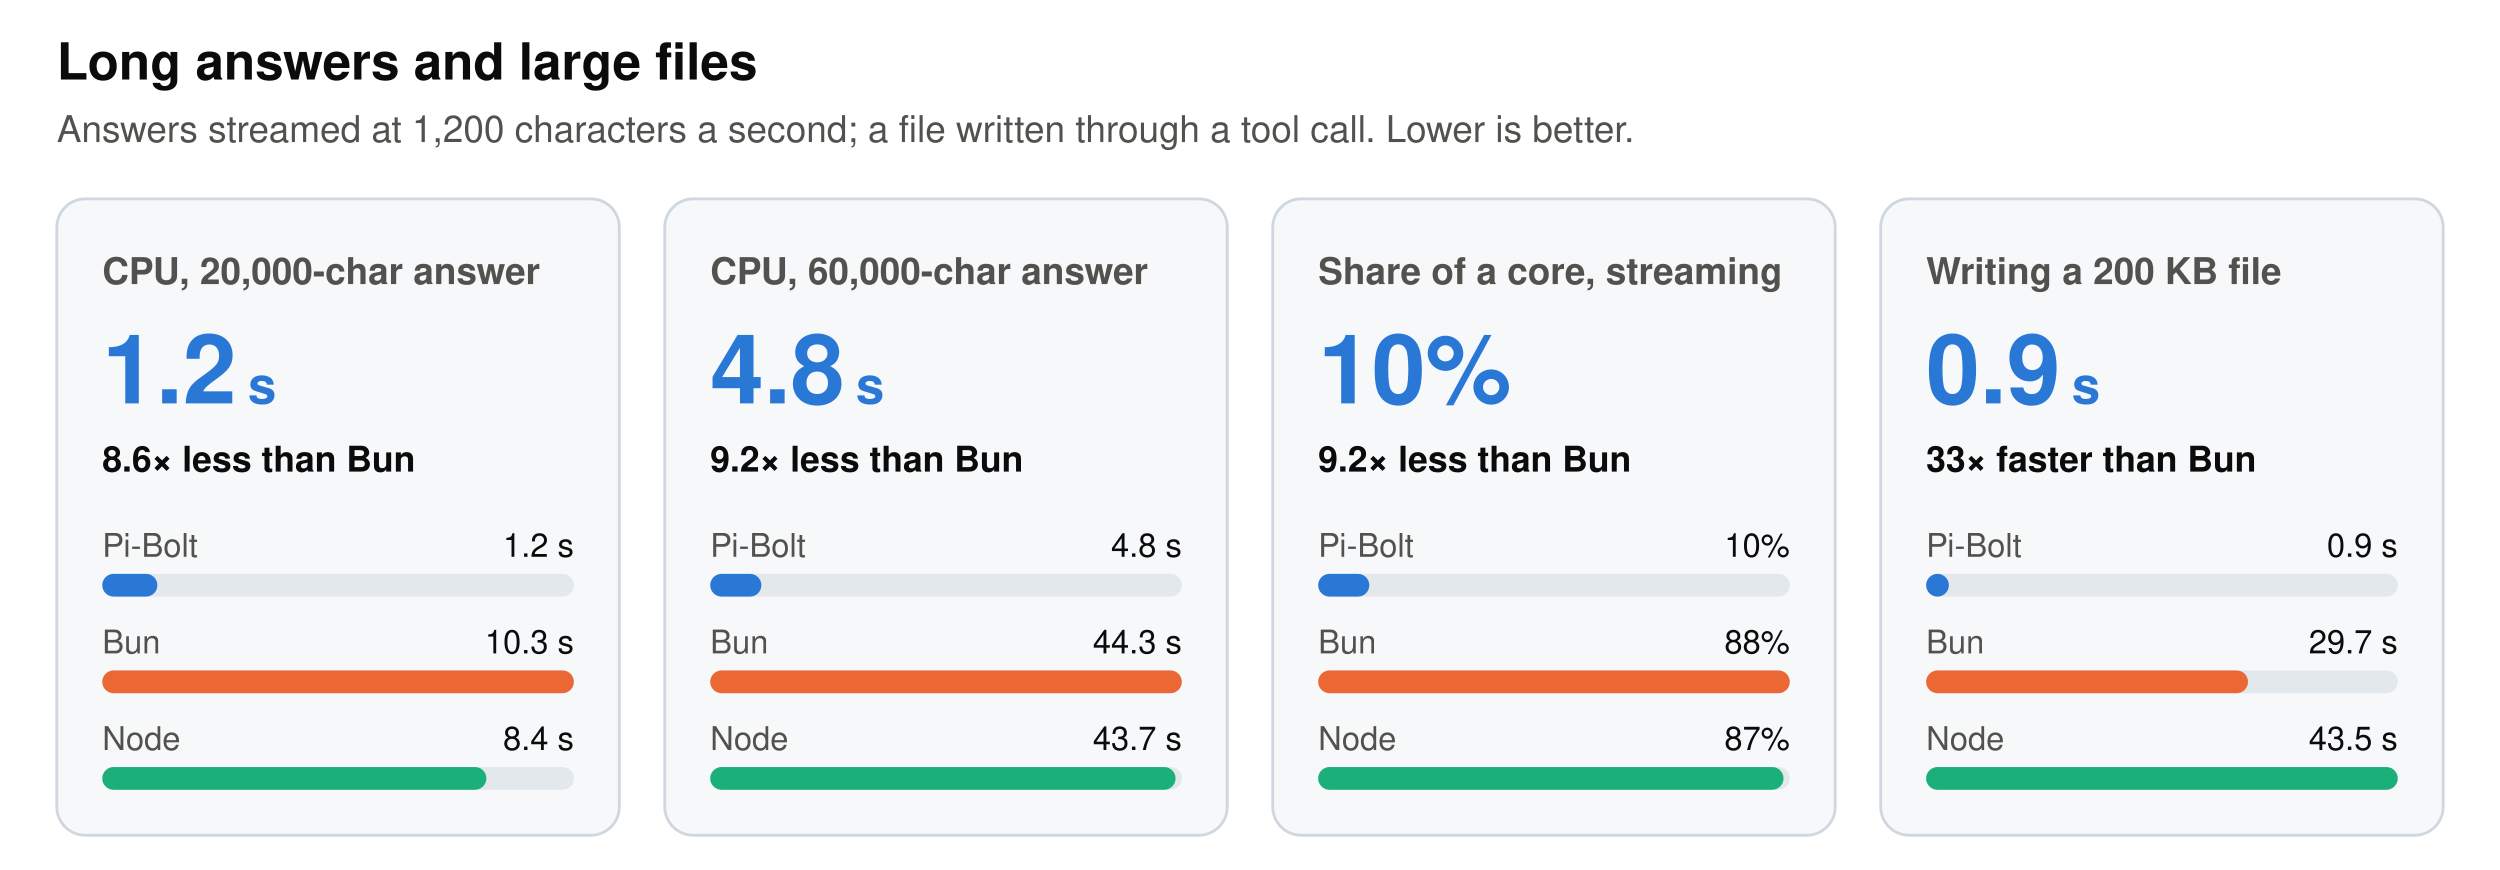
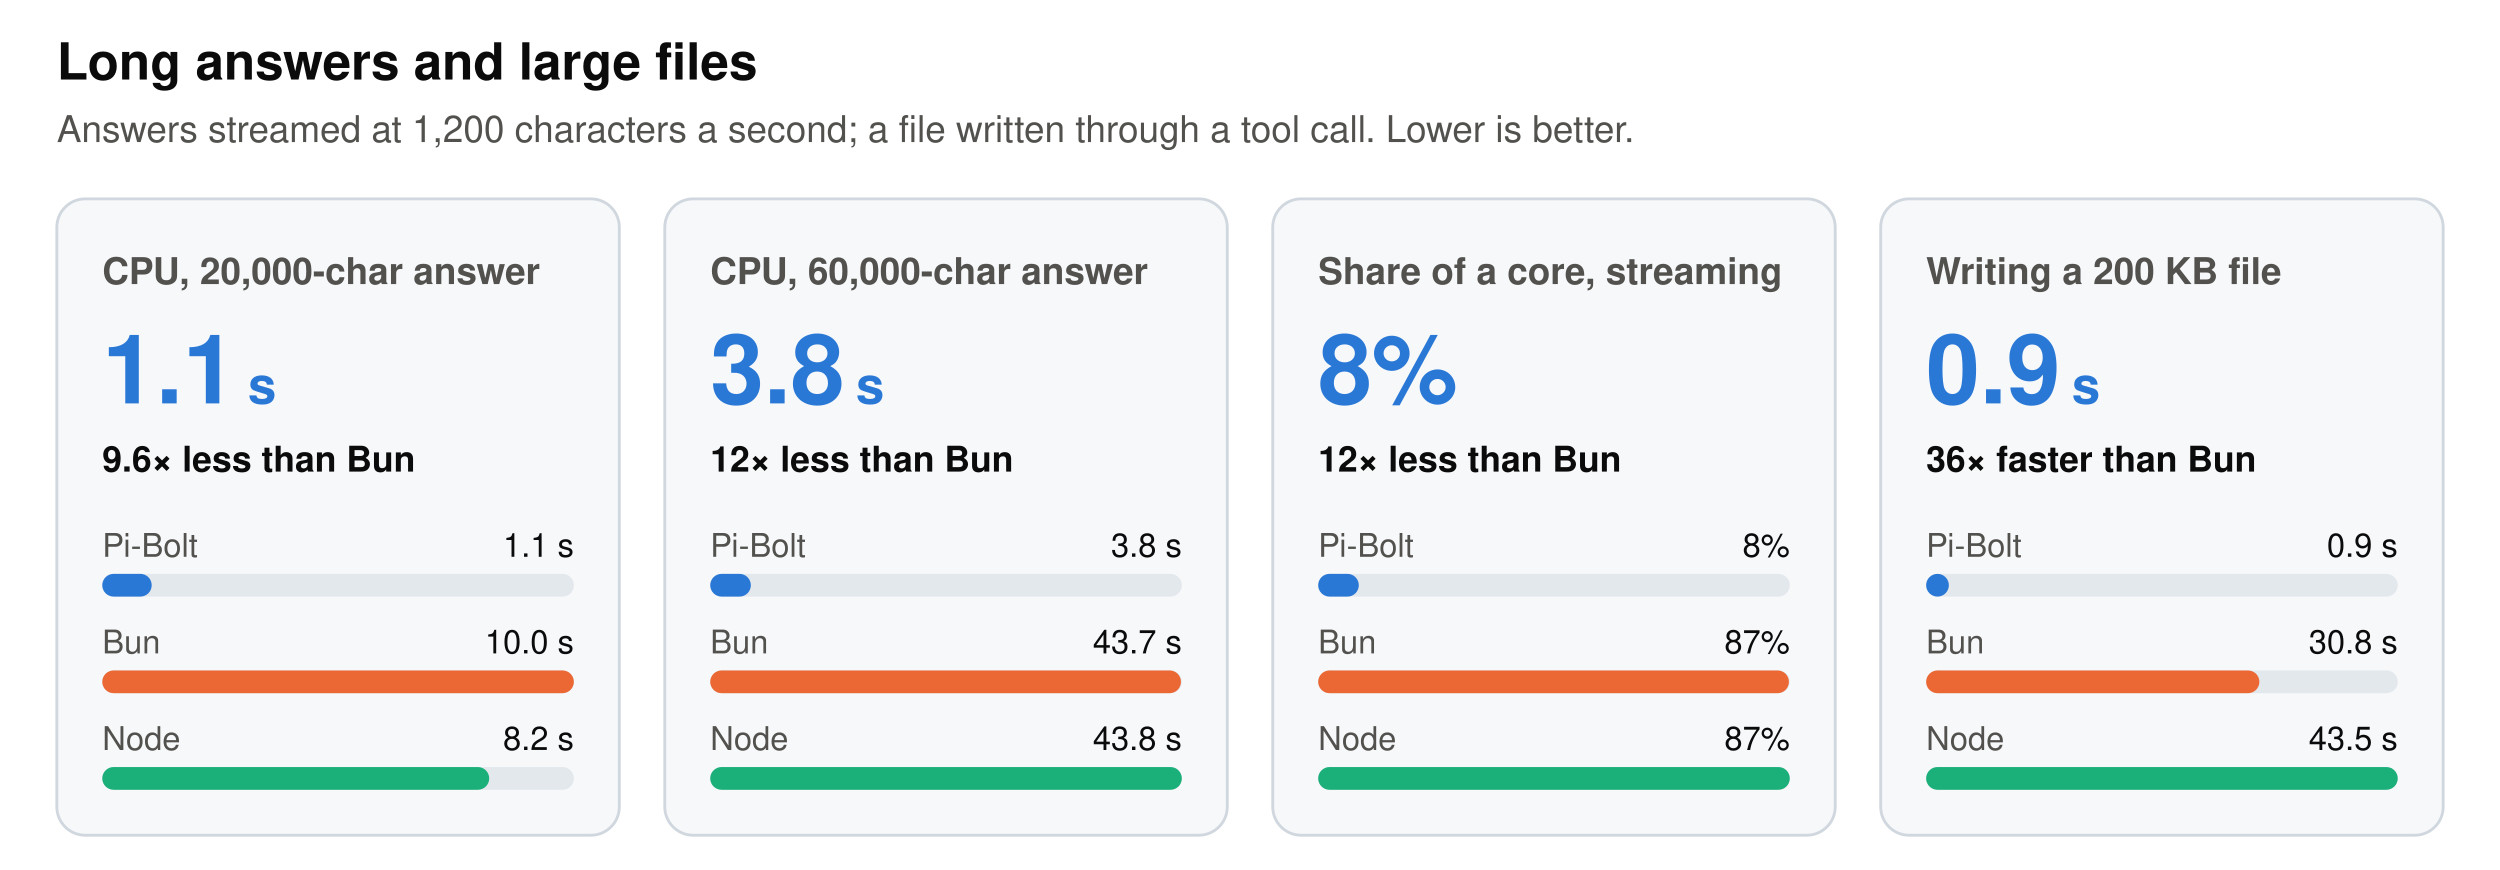
<svg xmlns="http://www.w3.org/2000/svg" width="880" height="306" viewBox="0 0 880 306" role="img" aria-label="Long answers and large files">
  <style>text{font-family:-apple-system, BlinkMacSystemFont, 'Segoe UI', Helvetica, Arial, sans-serif;font-variant-numeric:tabular-nums}</style>
  <text x="20" y="28" font-size="18" font-weight="600" fill="#0b0b0b">Long answers and large files</text>
  <text x="20" y="50" font-size="13" fill="#52514e">Answers streamed at 1,200 characters a second; a file written through a tool call. Lower is better.</text>
  <rect x="20.0" y="70" width="198.0" height="224" rx="10" fill="#f6f8fa" stroke="#d0d7de" />
  <text x="36.0" y="100" font-size="13" font-weight="600" fill="#52514e">CPU, 20,000-char answer</text>
-   <text x="36.0" y="142" font-size="34" font-weight="700" fill="#2a78d6">1.2<tspan font-size="18" font-weight="600" dx="4">s</tspan>
+   <text x="36.0" y="142" font-size="34" font-weight="700" fill="#2a78d6">1.1<tspan font-size="18" font-weight="600" dx="4">s</tspan>
  </text>
-   <text x="36.0" y="166" font-size="12.5" font-weight="600" fill="#0b0b0b">8.6× less than Bun</text>
+   <text x="36.0" y="166" font-size="12.5" font-weight="600" fill="#0b0b0b">9.6× less than Bun</text>
  <text x="36.0" y="196" font-size="11.5" fill="#52514e">Pi-Bolt</text>
-   <text x="202.0" y="196" font-size="11.5" text-anchor="end" fill="#0b0b0b">1.2 s</text>
+   <text x="202.0" y="196" font-size="11.5" text-anchor="end" fill="#0b0b0b">1.1 s</text>
  <rect x="36.0" y="202" width="166.0" height="8" rx="4" fill="#d0d7de" opacity="0.5" />
-   <rect x="36.0" y="202" width="19.4" height="8" rx="4" fill="#2a78d6" />
+   <rect x="36.0" y="202" width="17.4" height="8" rx="4" fill="#2a78d6" />
  <text x="36.0" y="230" font-size="11.5" fill="#52514e">Bun</text>
-   <text x="202.0" y="230" font-size="11.5" text-anchor="end" fill="#0b0b0b">10.3 s</text>
+   <text x="202.0" y="230" font-size="11.5" text-anchor="end" fill="#0b0b0b">10.0 s</text>
  <rect x="36.0" y="236" width="166.0" height="8" rx="4" fill="#d0d7de" opacity="0.5" />
  <rect x="36.0" y="236" width="166.0" height="8" rx="4" fill="#eb6834" />
  <text x="36.0" y="264" font-size="11.5" fill="#52514e">Node</text>
-   <text x="202.0" y="264" font-size="11.5" text-anchor="end" fill="#0b0b0b">8.4 s</text>
+   <text x="202.0" y="264" font-size="11.5" text-anchor="end" fill="#0b0b0b">8.2 s</text>
  <rect x="36.0" y="270" width="166.0" height="8" rx="4" fill="#d0d7de" opacity="0.5" />
-   <rect x="36.0" y="270" width="135.2" height="8" rx="4" fill="#1baf7a" />
+   <rect x="36.0" y="270" width="136.2" height="8" rx="4" fill="#1baf7a" />
  <rect x="234.0" y="70" width="198.0" height="224" rx="10" fill="#f6f8fa" stroke="#d0d7de" />
  <text x="250.0" y="100" font-size="13" font-weight="600" fill="#52514e">CPU, 60,000-char answer</text>
-   <text x="250.0" y="142" font-size="34" font-weight="700" fill="#2a78d6">4.8<tspan font-size="18" font-weight="600" dx="4">s</tspan>
+   <text x="250.0" y="142" font-size="34" font-weight="700" fill="#2a78d6">3.8<tspan font-size="18" font-weight="600" dx="4">s</tspan>
  </text>
-   <text x="250.0" y="166" font-size="12.5" font-weight="600" fill="#0b0b0b">9.2× less than Bun</text>
+   <text x="250.0" y="166" font-size="12.5" font-weight="600" fill="#0b0b0b">12× less than Bun</text>
  <text x="250.0" y="196" font-size="11.5" fill="#52514e">Pi-Bolt</text>
-   <text x="416.0" y="196" font-size="11.5" text-anchor="end" fill="#0b0b0b">4.8 s</text>
+   <text x="416.0" y="196" font-size="11.5" text-anchor="end" fill="#0b0b0b">3.8 s</text>
  <rect x="250.0" y="202" width="166.0" height="8" rx="4" fill="#d0d7de" opacity="0.5" />
-   <rect x="250.0" y="202" width="18.0" height="8" rx="4" fill="#2a78d6" />
+   <rect x="250.0" y="202" width="14.3" height="8" rx="4" fill="#2a78d6" />
  <text x="250.0" y="230" font-size="11.5" fill="#52514e">Bun</text>
-   <text x="416.0" y="230" font-size="11.5" text-anchor="end" fill="#0b0b0b">44.3 s</text>
+   <text x="416.0" y="230" font-size="11.5" text-anchor="end" fill="#0b0b0b">43.7 s</text>
  <rect x="250.0" y="236" width="166.0" height="8" rx="4" fill="#d0d7de" opacity="0.5" />
-   <rect x="250.0" y="236" width="166.0" height="8" rx="4" fill="#eb6834" />
+   <rect x="250.0" y="236" width="165.7" height="8" rx="4" fill="#eb6834" />
  <text x="250.0" y="264" font-size="11.5" fill="#52514e">Node</text>
-   <text x="416.0" y="264" font-size="11.5" text-anchor="end" fill="#0b0b0b">43.7 s</text>
+   <text x="416.0" y="264" font-size="11.5" text-anchor="end" fill="#0b0b0b">43.8 s</text>
  <rect x="250.0" y="270" width="166.0" height="8" rx="4" fill="#d0d7de" opacity="0.5" />
-   <rect x="250.0" y="270" width="163.8" height="8" rx="4" fill="#1baf7a" />
+   <rect x="250.0" y="270" width="166.0" height="8" rx="4" fill="#1baf7a" />
  <rect x="448.0" y="70" width="198.0" height="224" rx="10" fill="#f6f8fa" stroke="#d0d7de" />
  <text x="464.0" y="100" font-size="13" font-weight="600" fill="#52514e">Share of a core, streaming</text>
-   <text x="464.0" y="142" font-size="34" font-weight="700" fill="#2a78d6">10%</text>
-   <text x="464.0" y="166" font-size="12.5" font-weight="600" fill="#0b0b0b">9.2× less than Bun</text>
+   <text x="464.0" y="142" font-size="34" font-weight="700" fill="#2a78d6">8%</text>
+   <text x="464.0" y="166" font-size="12.5" font-weight="600" fill="#0b0b0b">12× less than Bun</text>
  <text x="464.0" y="196" font-size="11.5" fill="#52514e">Pi-Bolt</text>
-   <text x="630.0" y="196" font-size="11.5" text-anchor="end" fill="#0b0b0b">10%</text>
+   <text x="630.0" y="196" font-size="11.5" text-anchor="end" fill="#0b0b0b">8%</text>
  <rect x="464.0" y="202" width="166.0" height="8" rx="4" fill="#d0d7de" opacity="0.5" />
-   <rect x="464.0" y="202" width="18.0" height="8" rx="4" fill="#2a78d6" />
+   <rect x="464.0" y="202" width="14.3" height="8" rx="4" fill="#2a78d6" />
  <text x="464.0" y="230" font-size="11.5" fill="#52514e">Bun</text>
-   <text x="630.0" y="230" font-size="11.5" text-anchor="end" fill="#0b0b0b">88%</text>
+   <text x="630.0" y="230" font-size="11.5" text-anchor="end" fill="#0b0b0b">87%</text>
  <rect x="464.0" y="236" width="166.0" height="8" rx="4" fill="#d0d7de" opacity="0.5" />
-   <rect x="464.0" y="236" width="166.0" height="8" rx="4" fill="#eb6834" />
+   <rect x="464.0" y="236" width="165.7" height="8" rx="4" fill="#eb6834" />
  <text x="464.0" y="264" font-size="11.5" fill="#52514e">Node</text>
  <text x="630.0" y="264" font-size="11.5" text-anchor="end" fill="#0b0b0b">87%</text>
  <rect x="464.0" y="270" width="166.0" height="8" rx="4" fill="#d0d7de" opacity="0.5" />
-   <rect x="464.0" y="270" width="163.8" height="8" rx="4" fill="#1baf7a" />
+   <rect x="464.0" y="270" width="166.0" height="8" rx="4" fill="#1baf7a" />
  <rect x="662.0" y="70" width="198.0" height="224" rx="10" fill="#f6f8fa" stroke="#d0d7de" />
  <text x="678.0" y="100" font-size="13" font-weight="600" fill="#52514e">Writing a 200 KB file</text>
  <text x="678.0" y="142" font-size="34" font-weight="700" fill="#2a78d6">0.9<tspan font-size="18" font-weight="600" dx="4">s</tspan>
  </text>
-   <text x="678.0" y="166" font-size="12.5" font-weight="600" fill="#0b0b0b">33× faster than Bun</text>
+   <text x="678.0" y="166" font-size="12.5" font-weight="600" fill="#0b0b0b">36× faster than Bun</text>
  <text x="678.0" y="196" font-size="11.5" fill="#52514e">Pi-Bolt</text>
  <text x="844.0" y="196" font-size="11.5" text-anchor="end" fill="#0b0b0b">0.9 s</text>
  <rect x="678.0" y="202" width="166.0" height="8" rx="4" fill="#d0d7de" opacity="0.5" />
  <rect x="678.0" y="202" width="8.0" height="8" rx="4" fill="#2a78d6" />
  <text x="678.0" y="230" font-size="11.5" fill="#52514e">Bun</text>
-   <text x="844.0" y="230" font-size="11.5" text-anchor="end" fill="#0b0b0b">29.7 s</text>
+   <text x="844.0" y="230" font-size="11.5" text-anchor="end" fill="#0b0b0b">30.8 s</text>
  <rect x="678.0" y="236" width="166.0" height="8" rx="4" fill="#d0d7de" opacity="0.5" />
-   <rect x="678.0" y="236" width="113.3" height="8" rx="4" fill="#eb6834" />
+   <rect x="678.0" y="236" width="117.3" height="8" rx="4" fill="#eb6834" />
  <text x="678.0" y="264" font-size="11.5" fill="#52514e">Node</text>
  <text x="844.0" y="264" font-size="11.5" text-anchor="end" fill="#0b0b0b">43.5 s</text>
  <rect x="678.0" y="270" width="166.0" height="8" rx="4" fill="#d0d7de" opacity="0.5" />
  <rect x="678.0" y="270" width="166.0" height="8" rx="4" fill="#1baf7a" />
</svg>
